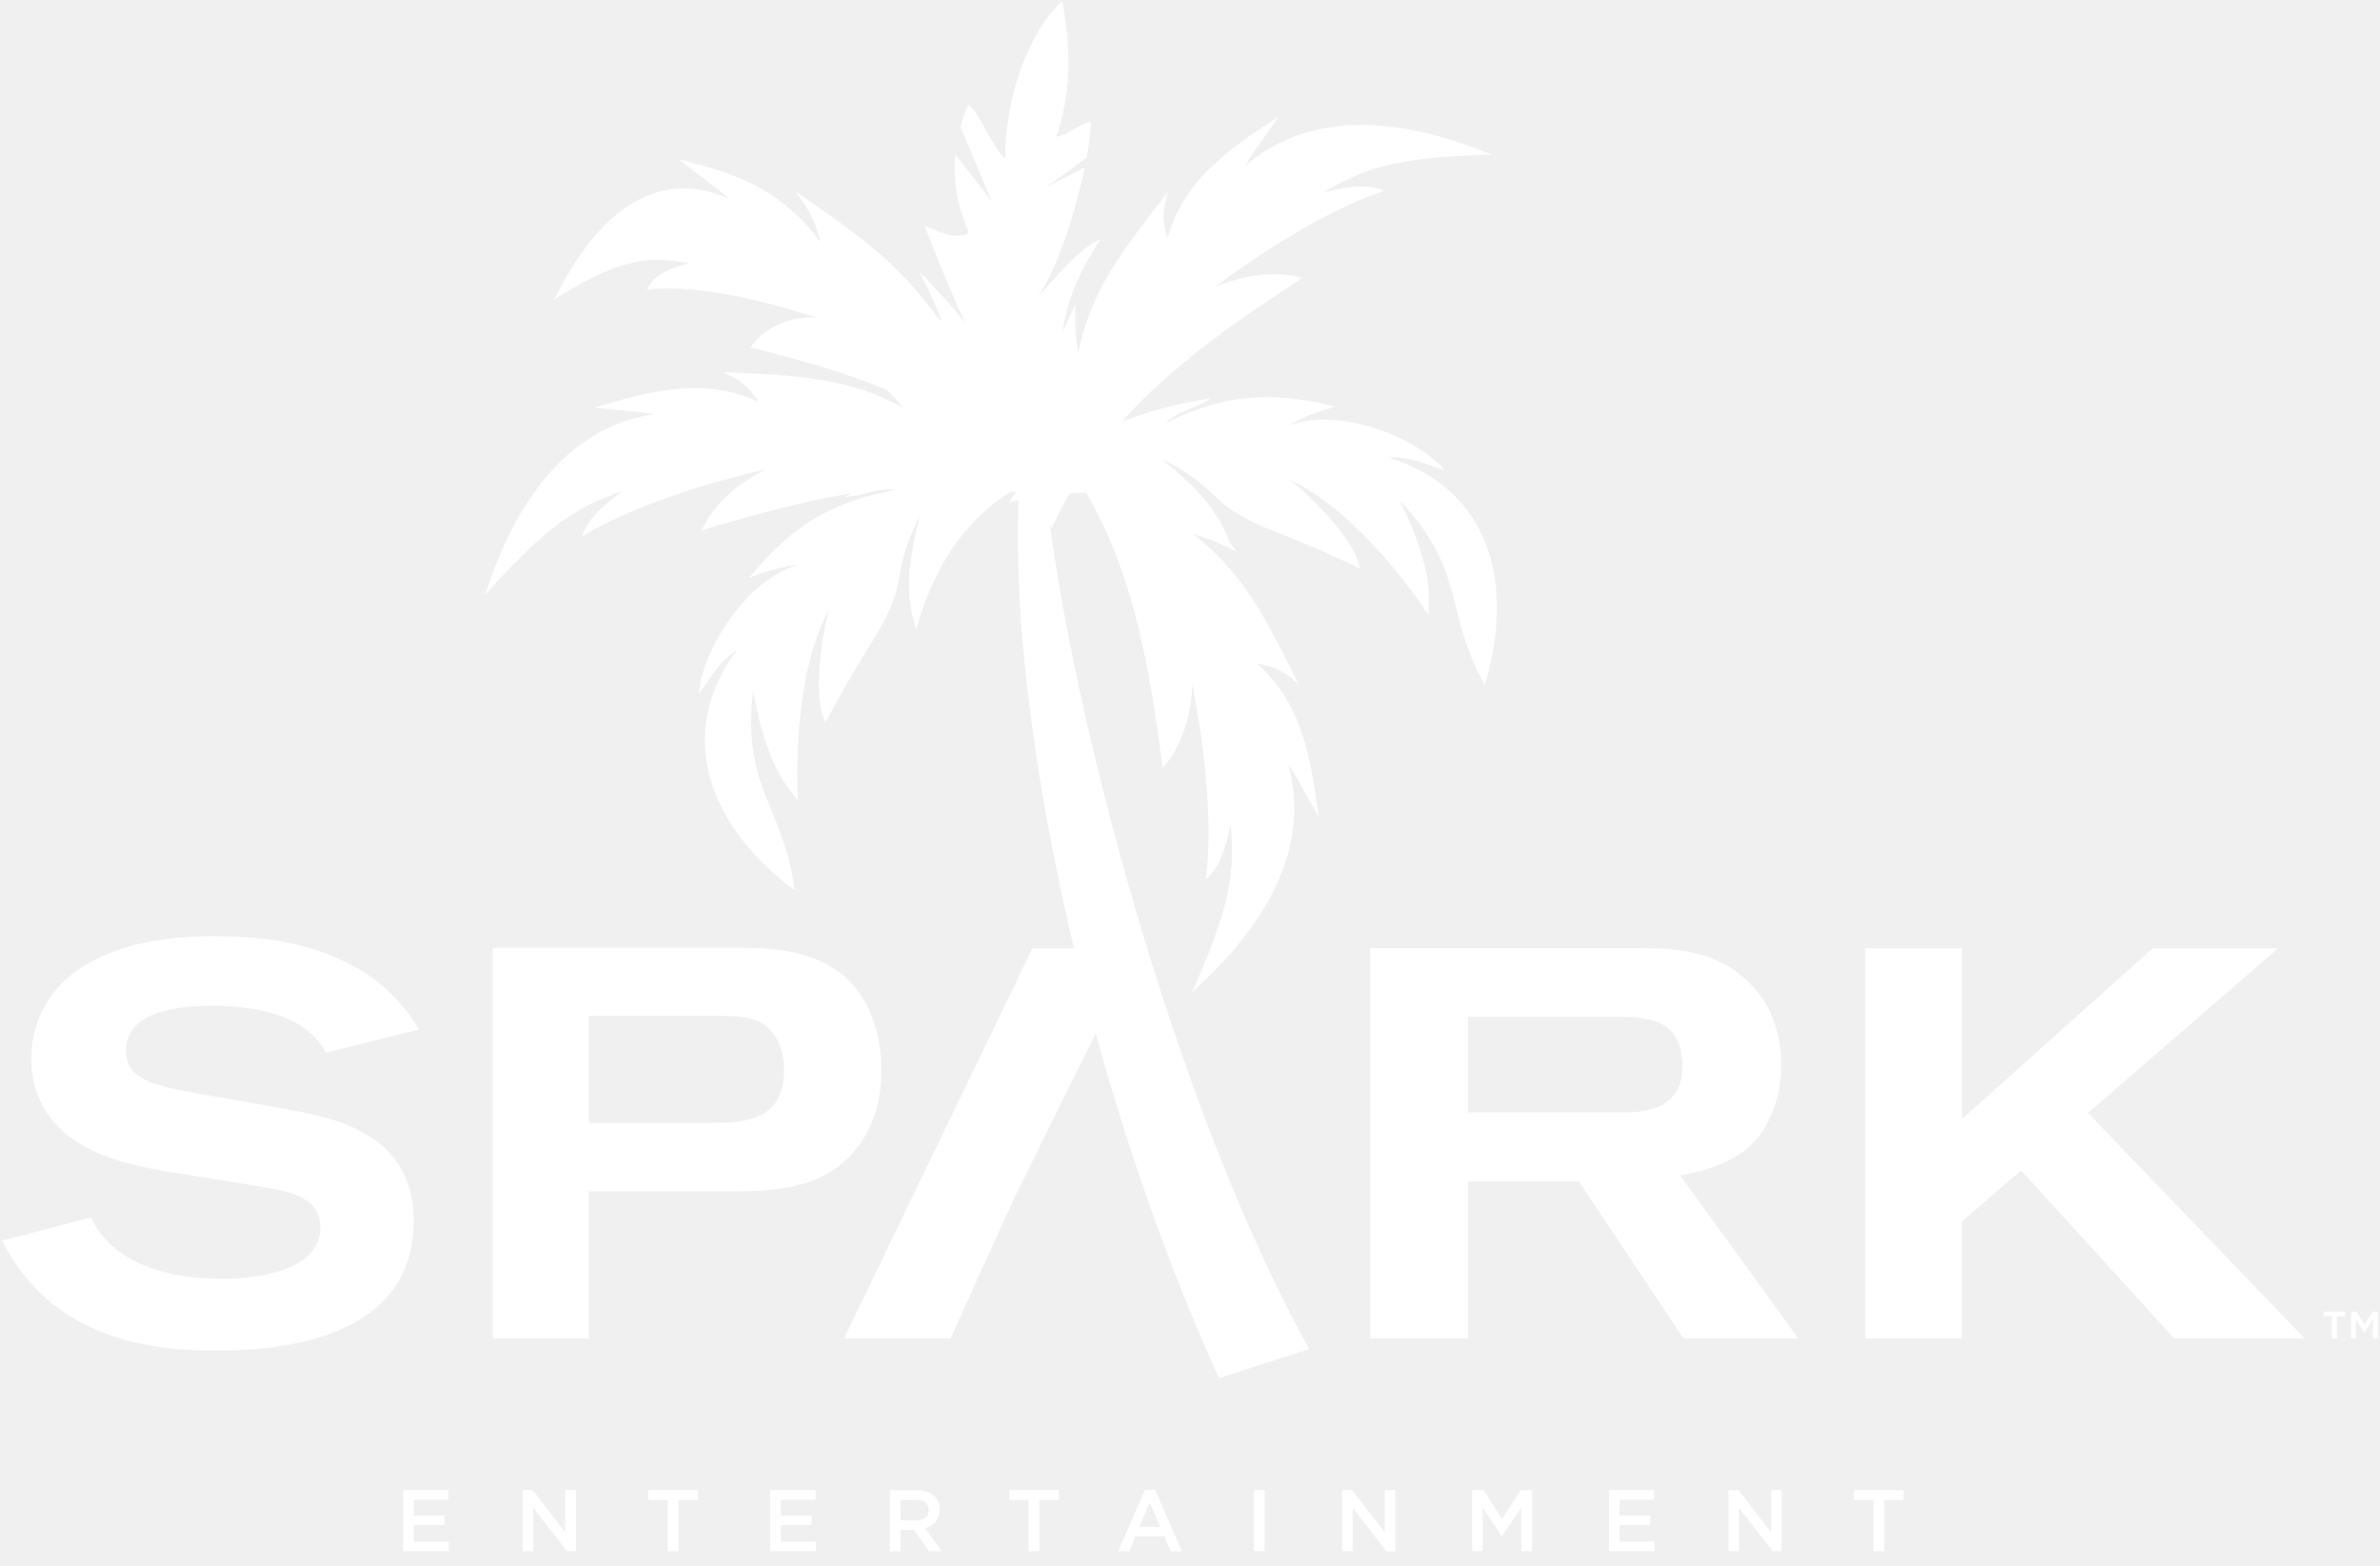
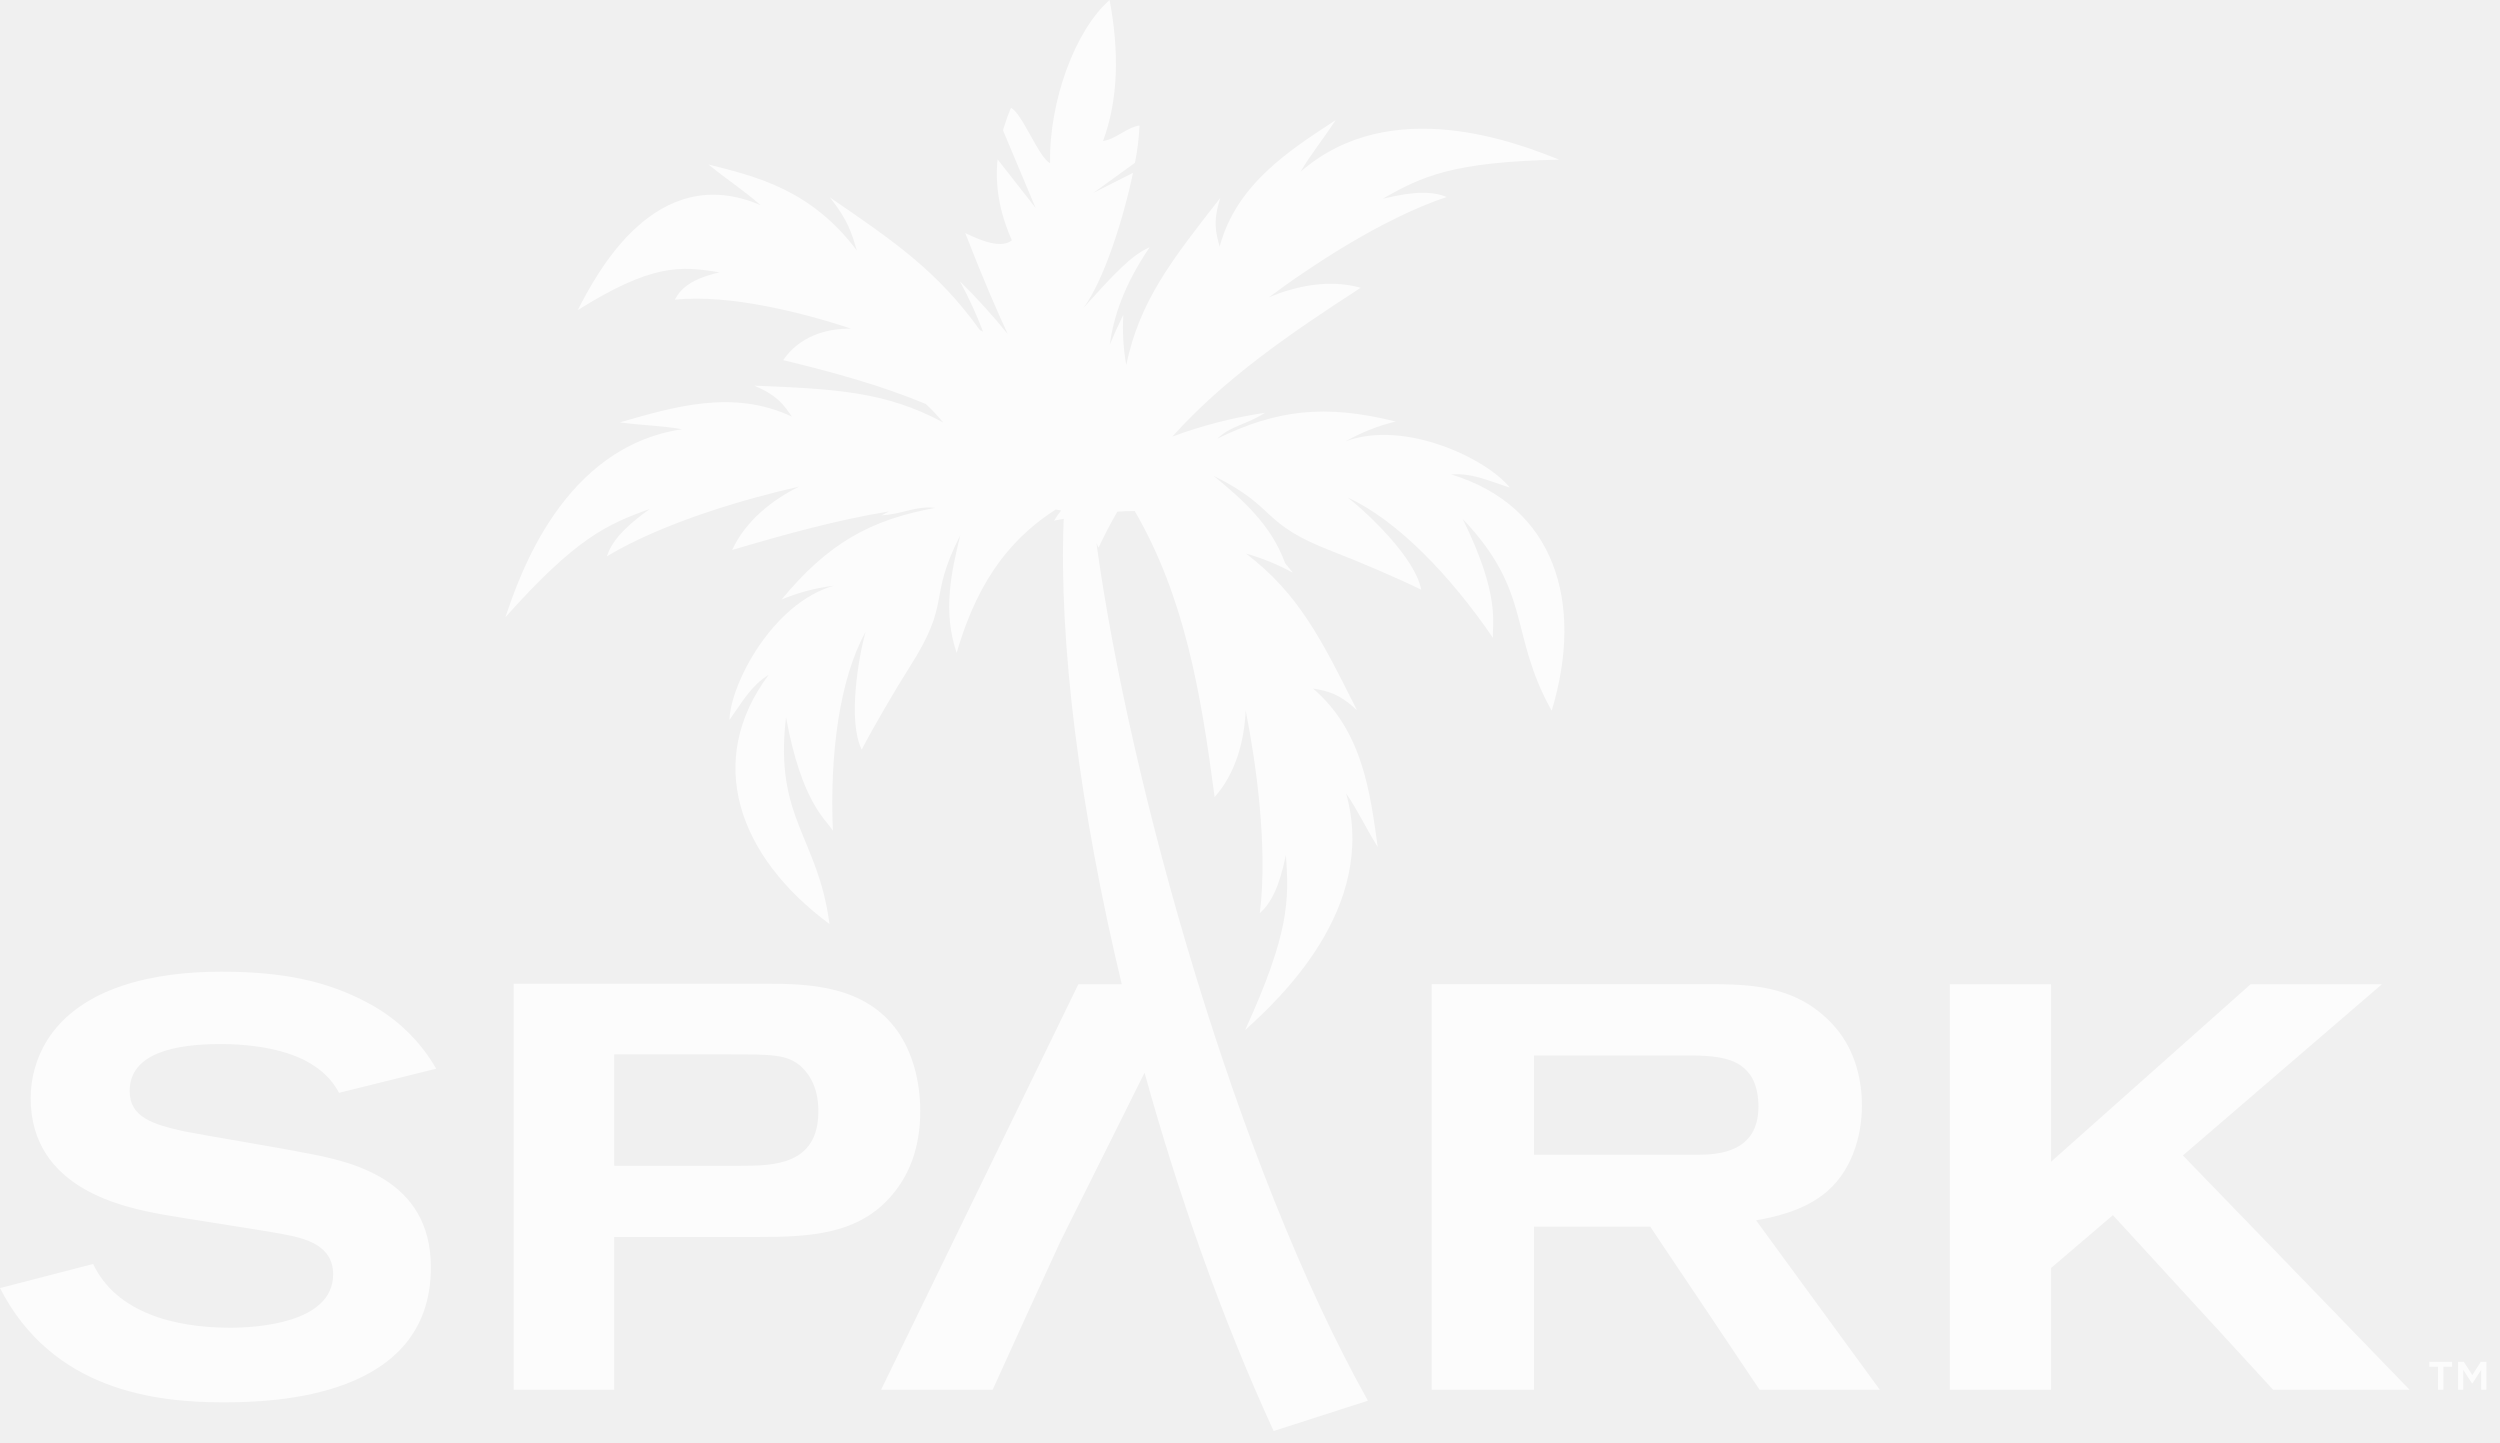
- <svg xmlns="http://www.w3.org/2000/svg" width="152" height="100">
-   <g id="Page-1" stroke="none" stroke-width="1" fill="none" fill-rule="evenodd">
-     <g id="Home" transform="translate(-774 -53)" fill="#FFF" fill-rule="nonzero">
-       <path d="M832.564 148.173a1.58 1.58 0 011.126.39c.215.227.33.53.322.842v.011c0 .634-.383 1.019-.93 1.178l1.053 1.476h-.808l-.958-1.358h-.858v1.358h-.685v-3.897zm15.199-.034l1.716 3.931h-.723l-.396-.94h-1.844l-.402.94h-.701l1.715-3.93h.635zm-45.124.027v.614h-2.206v1.013h1.955v.614h-1.955v1.048h2.234v.612h-2.92v-3.901h2.892zm92.933 0v.637h-1.237v3.264h-.69v-3.264h-1.238v-.637h3.165zm-15.928 0v.614h-2.208v1.013h1.957v.614h-1.957v1.048h2.236v.612h-2.92v-3.901h2.892zm-71.629 0l2.09 2.698v-2.698h.675v3.9h-.574l-2.15-2.774v2.775h-.676v-3.901h.635zm10.553 0v.637h-1.237v3.264h-.691v-3.264h-1.236v-.637h3.164zm7.517 0v.614h-2.208v1.013h1.957v.614h-1.957v1.048h2.236v.612h-2.92v-3.901h2.892zm15.54 0v.637h-1.24v3.264h-.69v-3.264h-1.236v-.637h3.166zm13.146 0v3.9h-.684v-3.9h.684zm13.975 0l1.186 1.846 1.187-1.846h.73v3.9h-.685v-2.796l-1.232 1.84h-.022l-1.22-1.83v2.787h-.674v-3.901h.73zm16.275 0l2.09 2.698v-2.698h.673v3.9h-.574l-2.151-2.774v2.775h-.674v-3.901h.636zm-24.672 0l2.09 2.698v-2.698h.675v3.9h-.574l-2.151-2.774v2.775h-.675v-3.901h.635zm-12.92.791l-.663 1.56h1.338l-.675-1.56zm-14.923-.16h-.995v1.31h1.002c.49 0 .801-.256.801-.652v-.01c0-.42-.3-.647-.808-.647zm9.34-95.727c.596 3.194.535 6.116-.399 8.667.771-.108 1.458-.846 2.226-.953-.036.77-.129 1.536-.279 2.292l-2.537 1.849 2.418-1.23c-.607 2.93-1.805 6.65-3.019 8.292 1.821-2.035 2.918-3.24 4.037-3.724-1.585 2.357-2.202 4.28-2.438 5.996.25-.61.526-1.226.83-1.841a13.33 13.33 0 00.177 3.086c.818-3.932 2.741-6.411 5.735-10.262-.456 1.474-.269 2.106-.035 2.985 1.037-3.864 4.277-5.923 7.079-7.775-.875 1.347-1.448 1.995-2.14 3.17 5.54-4.847 13.293-1.735 15.78-.74-6.499.136-8.36 1.021-10.768 2.404 2.05-.502 3.08-.44 3.91-.11-3.918 1.313-8.346 4.283-10.864 6.174 1.72-.737 3.756-1.123 5.612-.592-4.363 2.842-8.324 5.592-11.495 9.145a27.82 27.82 0 015.65-1.461c-1.13.74-2.03.756-2.905 1.585 3.617-1.77 6.543-2.138 10.886-1.051-1.07.262-2.099.671-3.056 1.217 3.629-1.355 8.629 1.085 10.02 2.844-1.456-.476-2.315-.9-3.58-.808 6.325 1.926 8.14 7.873 6.136 14.522-2.634-4.731-1.144-7.244-5.431-11.79 2.338 4.773 1.782 6.42 1.849 7.312-2.652-3.905-5.875-7.237-8.86-8.624 1.319 1.042 4.138 3.765 4.478 5.664-1.297-.65-3.896-1.768-5.329-2.322-4.617-1.776-3.3-2.655-7.348-4.684 1.72 1.423 3.517 2.989 4.373 5.376l.474.588a13.51 13.51 0 00-2.86-1.177c3.192 2.44 4.598 5.249 6.766 9.62-1.134-1.057-1.781-1.162-2.675-1.328 3.037 2.617 3.486 6.419 3.947 9.744-.837-1.37-1.166-2.17-1.93-3.302 1.972 7.085-4.188 12.74-6.163 14.548 2.386-5.258 2.66-7.47 2.545-9.846l-.02-.357a43.37 43.37 0 00-.038-.547c-.43 2.076-.943 2.975-1.592 3.569.511-4.102-.25-9.376-.862-12.464-.08 1.871-.612 3.878-1.894 5.324-.844-6.458-1.838-12.304-4.878-17.58-.36.003-.711.015-1.06.042a27.68 27.68 0 00-1.145 2.21l-.131-.278c2.006 14.765 8.556 38.3 16.568 52.705l-5.753 1.864c-3.145-6.89-5.805-14.48-7.877-22.02l-5.141 10.379-2.012 4.413-2.118 4.694h-6.81l12.037-24.92h2.654c-2.564-10.751-3.854-21.034-3.544-28.575v-.01l.011-.023-.602.111a6.55 6.55 0 01.435-.623l-.332-.06c-2.378 1.547-4.657 3.935-6.045 8.813-.864-2.536-.328-4.984.22-7.233-2.043 4.045-.46 3.96-3.114 8.14-.821 1.296-2.237 3.742-2.9 5.035-.86-1.728-.213-5.595.228-7.222-1.582 2.895-2.187 7.484-1.99 12.205-.473-.747-1.9-1.739-2.86-6.966-.41 3.482.255 5.365 1.042 7.296l.207.506c.557 1.357 1.133 2.806 1.405 4.902-5.566-4.15-7.645-10.012-3.708-15.32-1.073.68-1.514 1.525-2.4 2.78.075-2.246 2.642-7.175 6.362-8.25a11.805 11.805 0 00-3.178.847c2.841-3.458 5.415-4.901 9.374-5.631-1.2-.14-1.929.375-3.277.458l.466-.242c-3.131.514-6.287 1.388-9.58 2.37.803-1.762 2.419-3.067 4.087-3.896-3.073.698-8.203 2.153-11.732 4.284.28-.836.897-1.669 2.614-2.908-2.62.942-4.493 1.793-8.805 6.65.85-2.537 3.502-10.462 10.78-11.552-1.348-.234-2.21-.212-3.803-.42 3.224-.928 6.891-2.073 10.507-.353-.516-.745-.881-1.299-2.296-1.906 4.873.204 8.007.344 11.537 2.27a12.726 12.726 0 00-1.068-1.142c-2.802-1.17-5.682-1.955-8.706-2.697.979-1.436 2.576-1.952 4.146-1.933-2.743-.917-7.375-2.145-10.76-1.778.382-.737 1.052-1.286 2.727-1.682-2.399-.408-4.148-.516-8.653 2.322 1.15-2.24 4.752-9.23 11.162-6.45-1.115-.983-1.856-1.42-3.183-2.503 2.92.747 6.238 1.521 9.057 5.288-.32-1.073-.534-1.854-1.647-3.264 3.96 2.731 6.571 4.53 9.154 8.153l.194.098c-.4-1.061-.87-2.094-1.41-3.092a37.965 37.965 0 012.919 3.241c-.682-1.481-1.511-3.397-2.594-6.208 1.187.58 2.242.926 2.846.445-.798-1.8-1.027-3.44-.874-4.976l2.322 2.986-1.99-4.769c.134-.47.296-.932.486-1.383.681.327 1.705 3.072 2.386 3.404-.07-3.842 1.556-8.207 3.634-10.031zm-54.23 59.719c3.635 0 6.425.529 9 1.94 1.729.925 3.16 2.32 4.13 4.024l-5.929 1.482c-.212-.388-.706-1.305-2.187-2.046-1.66-.813-3.813-.954-5.014-.954-2.756 0-5.576.53-5.576 2.894 0 1.624 1.446 2.048 3.317 2.471 1.023.213 6.112 1.06 7.273 1.307 2.894.53 7.8 1.587 7.793 7.06 0 7.797-9.03 8.272-12.406 8.292h-.486c-4.098-.026-10.25-.817-13.405-7.023l5.684-1.483c1.41 3 4.977 3.92 8.365 3.92 1.517 0 6.282-.248 6.282-3.284 0-1.806-1.73-2.223-3.07-2.47-.512-.103-2.049-.35-3.602-.598l-.664-.106c-1.318-.21-2.543-.406-3.04-.497-2.295-.422-8.084-1.525-8.084-7.164a6.83 6.83 0 01.995-3.531c2.083-3.352 6.672-4.234 10.624-4.234zm111.687.776v10.906l12.177-10.906h8.014l-12.142 10.518 13.835 14.4h-8.33l-9.777-10.73-3.777 3.248v7.483h-6.176v-24.92h6.176zm24.475 23.202v.302h-.53v1.415h-.328v-1.415h-.529v-.302h1.387zm.72 0l.517.814.517-.814h.342v1.717h-.318v-1.221l-.53.826h-.033l-.53-.826v1.22h-.317v-1.716h.352zm-103.39-23.238c2.612.009 5.889.196 7.806 2.93.879 1.27 1.377 3 1.377 4.906 0 2.4-.777 4.023-1.695 5.118-2.047 2.471-5.047 2.612-8.265 2.612h-8.718v9.389h-6.137v-24.956zm57.547.03c2.823 0 5.4.253 7.483 2.653 1.27 1.483 1.624 3.353 1.624 4.8 0 1.907-.635 4.166-2.4 5.506-1.341 1.025-3.071 1.376-4.06 1.554l7.553 10.412h-7.34l-6.673-10.024h-7.093v10.024h-6.247v-24.926zm-59.444 4.312h-7.598v6.847h7.85c1.988-.003 4.615-.112 4.61-3.353 0-1.342-.46-2.188-1.058-2.753-.783-.685-1.624-.737-3.804-.741zm58.209.07h-9.67v6.1h10.064c1.36-.01 3.63-.243 3.633-2.958 0-.494-.073-1.342-.498-1.942-.458-.599-1.058-1.2-3.53-1.2z" id="Combined-Shape" />
-     </g>
-   </g>
+ <svg xmlns="http://www.w3.org/2000/svg" width="149" height="86" fill="none">
+   <path d="M144.788 81.457h.516v1.372h.321v-1.372h.517v-.292h-1.354v.292zm3.067-.292l-.505.79-.505-.79h-.344v1.664h.31v-1.184l.518.801h.032l.517-.8v1.183h.311v-1.664h-.334zM18.07 68.694c-1.134-.24-6.103-1.062-7.102-1.268-1.827-.41-3.24-.821-3.24-2.396 0-2.293 2.754-2.806 5.446-2.806 1.172 0 3.274.136 4.896.924 1.446.72 1.929 1.609 2.136 1.985l5.79-1.438a10.123 10.123 0 00-4.033-3.901c-2.515-1.37-5.24-1.882-8.79-1.882-3.859 0-8.34.855-10.374 4.106a6.589 6.589 0 00-.972 3.424c0 5.468 5.654 6.538 7.894 6.948 1.133.206 6.135.965 7.136 1.164 1.308.24 2.998.643 2.998 2.395 0 2.945-4.654 3.184-6.136 3.184-3.308 0-6.79-.89-8.169-3.8L0 76.77c3.137 6.127 9.308 6.81 13.306 6.81 3.066 0 12.374-.273 12.374-8.04.007-5.308-4.784-6.334-7.61-6.847zm35.122 2.498c.897-1.062 1.655-2.636 1.655-4.964 0-1.848-.486-3.525-1.344-4.757-1.93-2.734-5.273-2.842-7.86-2.842H30.615v24.2h5.993v-9.104h8.514c3.142 0 6.072-.137 8.07-2.533zm-9.07-1.712h-7.514v-6.64h6.86c2.55 0 3.446 0 4.274.718.585.549 1.033 1.37 1.033 2.67.005 3.219-2.683 3.252-4.64 3.252h-.013zm64.505 1.745c1.723-1.3 2.344-3.49 2.344-5.34 0-1.402-.345-3.216-1.586-4.654-2.034-2.327-4.551-2.573-7.307-2.573H85.326v24.171h6.101v-9.72h6.927l6.516 9.72h7.168l-7.376-10.097c.966-.172 2.655-.513 3.965-1.507zm-7.482-2.401h-9.718v-5.915h9.444c2.413 0 2.999.582 3.446 1.163.415.582.486 1.403.486 1.883-.003 2.708-2.346 2.869-3.658 2.869zm40.813-10.16h-7.825l-11.891 10.577V58.664h-6.032V82.83h6.032v-7.256l3.687-3.15 9.548 10.406h8.135l-13.511-13.965 11.857-10.2z" fill="#FCFCFC" />
+   <path d="M78.258 41.036c.873.16 1.505.262 2.613 1.286-2.117-4.237-3.49-6.962-6.608-9.328.972.273 1.91.657 2.794 1.142l-.464-.57c-.835-2.315-2.59-3.833-4.27-5.213 3.953 1.967 2.667 2.82 7.176 4.542 1.4.537 3.937 1.62 5.204 2.251-.332-1.841-3.086-4.482-4.373-5.492 2.915 1.344 6.062 4.576 8.652 8.363-.065-.865.477-2.462-1.806-7.091 4.186 4.408 2.732 6.845 5.304 11.433 1.956-6.447.185-12.215-5.993-14.082 1.236-.09 2.075.322 3.497.783-1.359-1.706-6.242-4.072-9.785-2.758a11.64 11.64 0 012.984-1.18c-4.241-1.054-7.098-.697-10.63 1.02.855-.805 1.733-.82 2.837-1.538a27.324 27.324 0 00-5.518 1.417c3.097-3.445 6.964-6.112 11.225-8.869-1.812-.514-3.8-.14-5.48.575 2.458-1.834 6.783-4.714 10.608-5.986-.81-.322-1.816-.382-3.817.106 2.351-1.342 4.169-2.2 10.516-2.332-2.43-.965-10.001-3.982-15.41.719.675-1.14 1.235-1.77 2.089-3.075-2.736 1.796-5.9 3.792-6.913 7.54-.228-.853-.411-1.466.034-2.896-2.923 3.735-4.802 6.14-5.6 9.953a12.838 12.838 0 01-.174-2.994 28.353 28.353 0 00-.81 1.786c.23-1.663.833-3.529 2.381-5.814-1.093.47-2.163 1.637-3.942 3.61 1.186-1.592 2.355-5.2 2.948-8.041l-2.361 1.193 2.478-1.793c.146-.733.237-1.476.272-2.223-.75.105-1.42.82-2.174.925.912-2.474.972-5.307.39-8.405-2.029 1.77-3.616 6.002-3.548 9.727-.666-.322-1.665-2.983-2.33-3.3-.185.437-.344.885-.475 1.341l1.943 4.624-2.267-2.895c-.149 1.49.075 3.08.854 4.825-.59.466-1.62.132-2.78-.431 1.058 2.726 1.868 4.584 2.533 6.02a36.886 36.886 0 00-2.85-3.143 24.45 24.45 0 011.377 2.998l-.19-.095c-2.522-3.512-5.07-5.257-8.938-7.906 1.086 1.367 1.295 2.124 1.608 3.165-2.754-3.653-5.993-4.404-8.845-5.127 1.296 1.05 2.02 1.473 3.108 2.426-6.26-2.695-9.777 4.082-10.9 6.255 4.4-2.752 6.108-2.647 8.45-2.251-1.636.384-2.29.916-2.663 1.63 3.306-.355 7.83.835 10.508 1.724-1.534-.017-3.093.483-4.049 1.876 2.953.719 5.766 1.48 8.501 2.615.37.347.719.717 1.043 1.106-3.446-1.867-6.507-2.002-11.266-2.2 1.382.589 1.738 1.126 2.242 1.848-3.53-1.668-7.112-.558-10.26.343 1.556.2 2.397.18 3.714.407-7.107 1.056-9.697 8.742-10.528 11.201 4.211-4.709 6.04-5.534 8.599-6.447-1.677 1.201-2.28 2.008-2.553 2.82 3.447-2.067 8.456-3.478 11.457-4.155-1.63.804-3.207 2.07-3.99 3.778 3.214-.952 6.296-1.8 9.354-2.299l-.455.235c1.317-.08 2.028-.58 3.2-.444-3.866.708-6.38 2.107-9.153 5.46.99-.415 2.035-.691 3.103-.82-3.633 1.043-6.14 5.822-6.213 8 .865-1.217 1.296-2.036 2.343-2.695-3.845 5.146-1.814 10.831 3.622 14.855-.682-5.207-3.307-6.3-2.592-12.32.937 5.07 2.331 6.032 2.793 6.756-.193-4.578.398-9.028 1.943-11.836-.43 1.578-1.062 5.328-.223 7.004.648-1.254 2.03-3.626 2.832-4.882 2.592-4.055 1.047-3.971 3.042-7.894-.536 2.18-1.06 4.555-.215 7.014 1.355-4.73 3.58-7.046 5.903-8.547l.324.058a6.27 6.27 0 00-.424.605l.587-.108-.011.023v.01c-.303 7.312.957 17.284 3.461 27.71h-2.591L52.512 82.83h6.651l2.069-4.551 1.964-4.28 5.02-10.065c2.024 7.312 4.622 14.673 7.692 21.354l5.619-1.808c-7.825-13.97-14.22-36.792-16.18-51.11l.128.27a26.76 26.76 0 011.12-2.144c.34-.026.683-.037 1.034-.04 2.969 5.116 3.939 10.785 4.763 17.048 1.252-1.403 1.772-3.349 1.85-5.163.597 2.995 1.34 8.11.842 12.086.633-.575 1.134-1.447 1.555-3.46.202 2.69.193 4.688-2.43 10.425 1.93-1.754 7.944-7.238 6.019-14.109.746 1.099 1.067 1.874 1.885 3.203-.45-3.225-.89-6.911-3.855-9.45z" fill="#FCFCFC" />
</svg>
